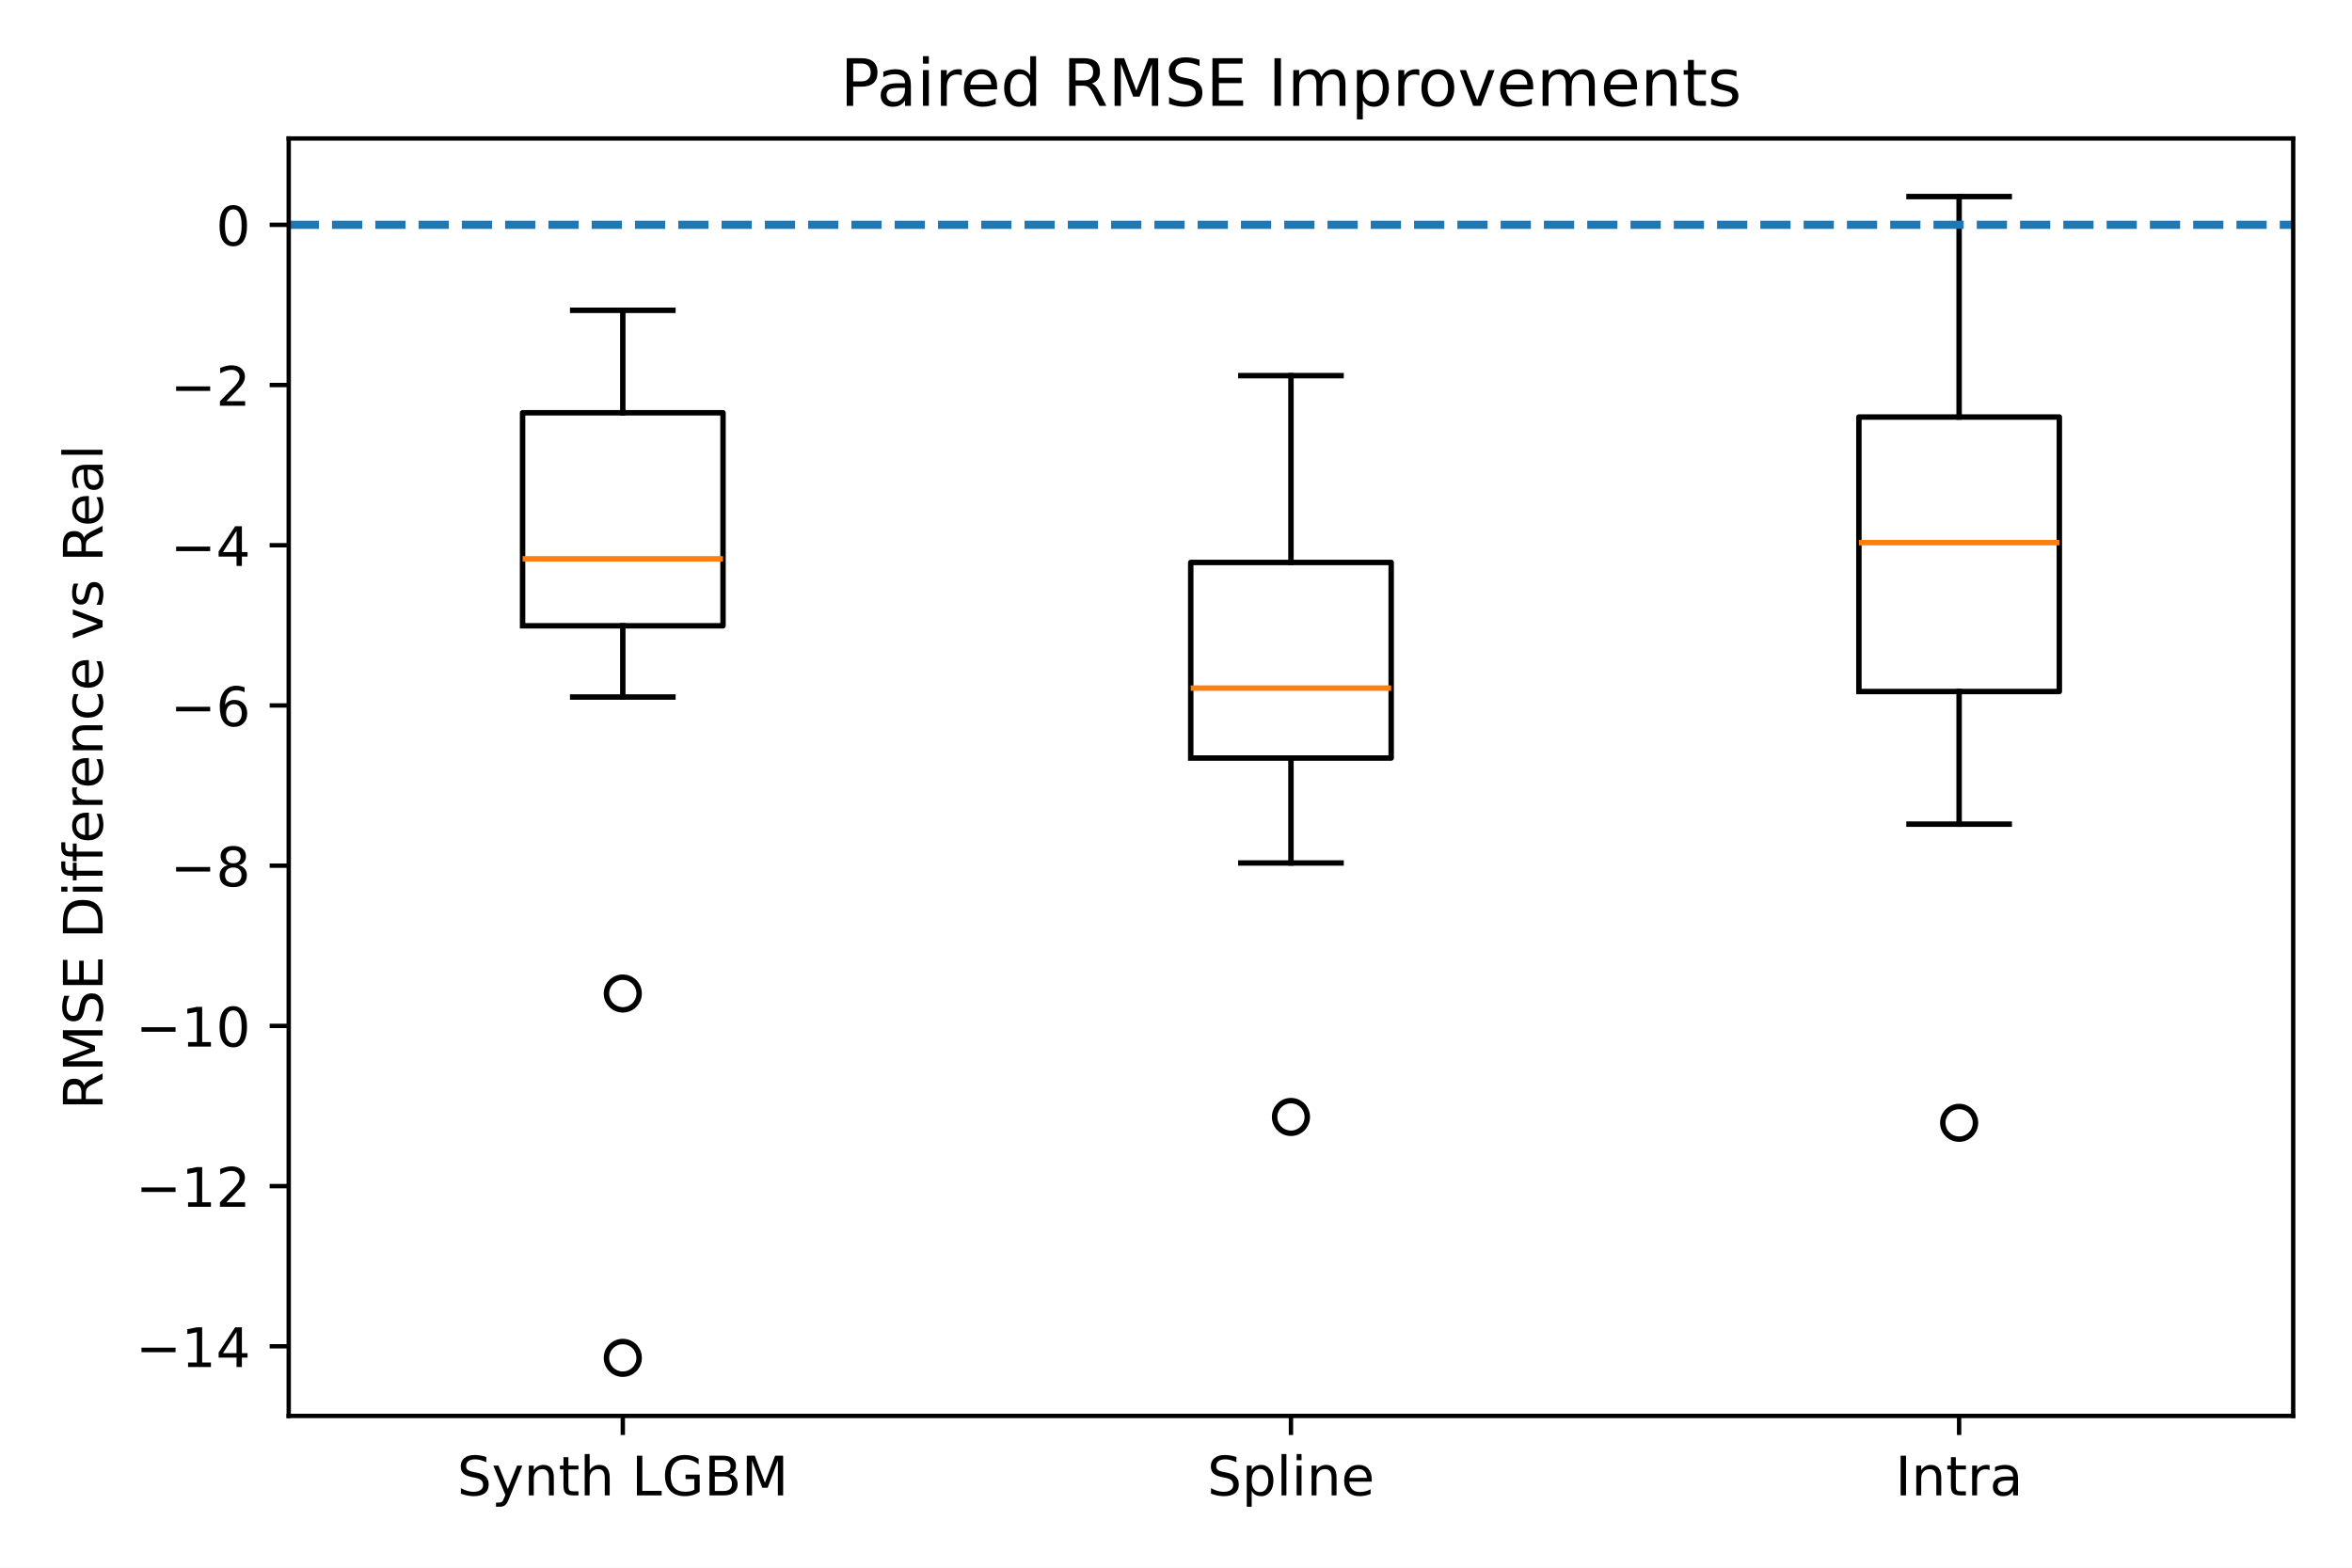
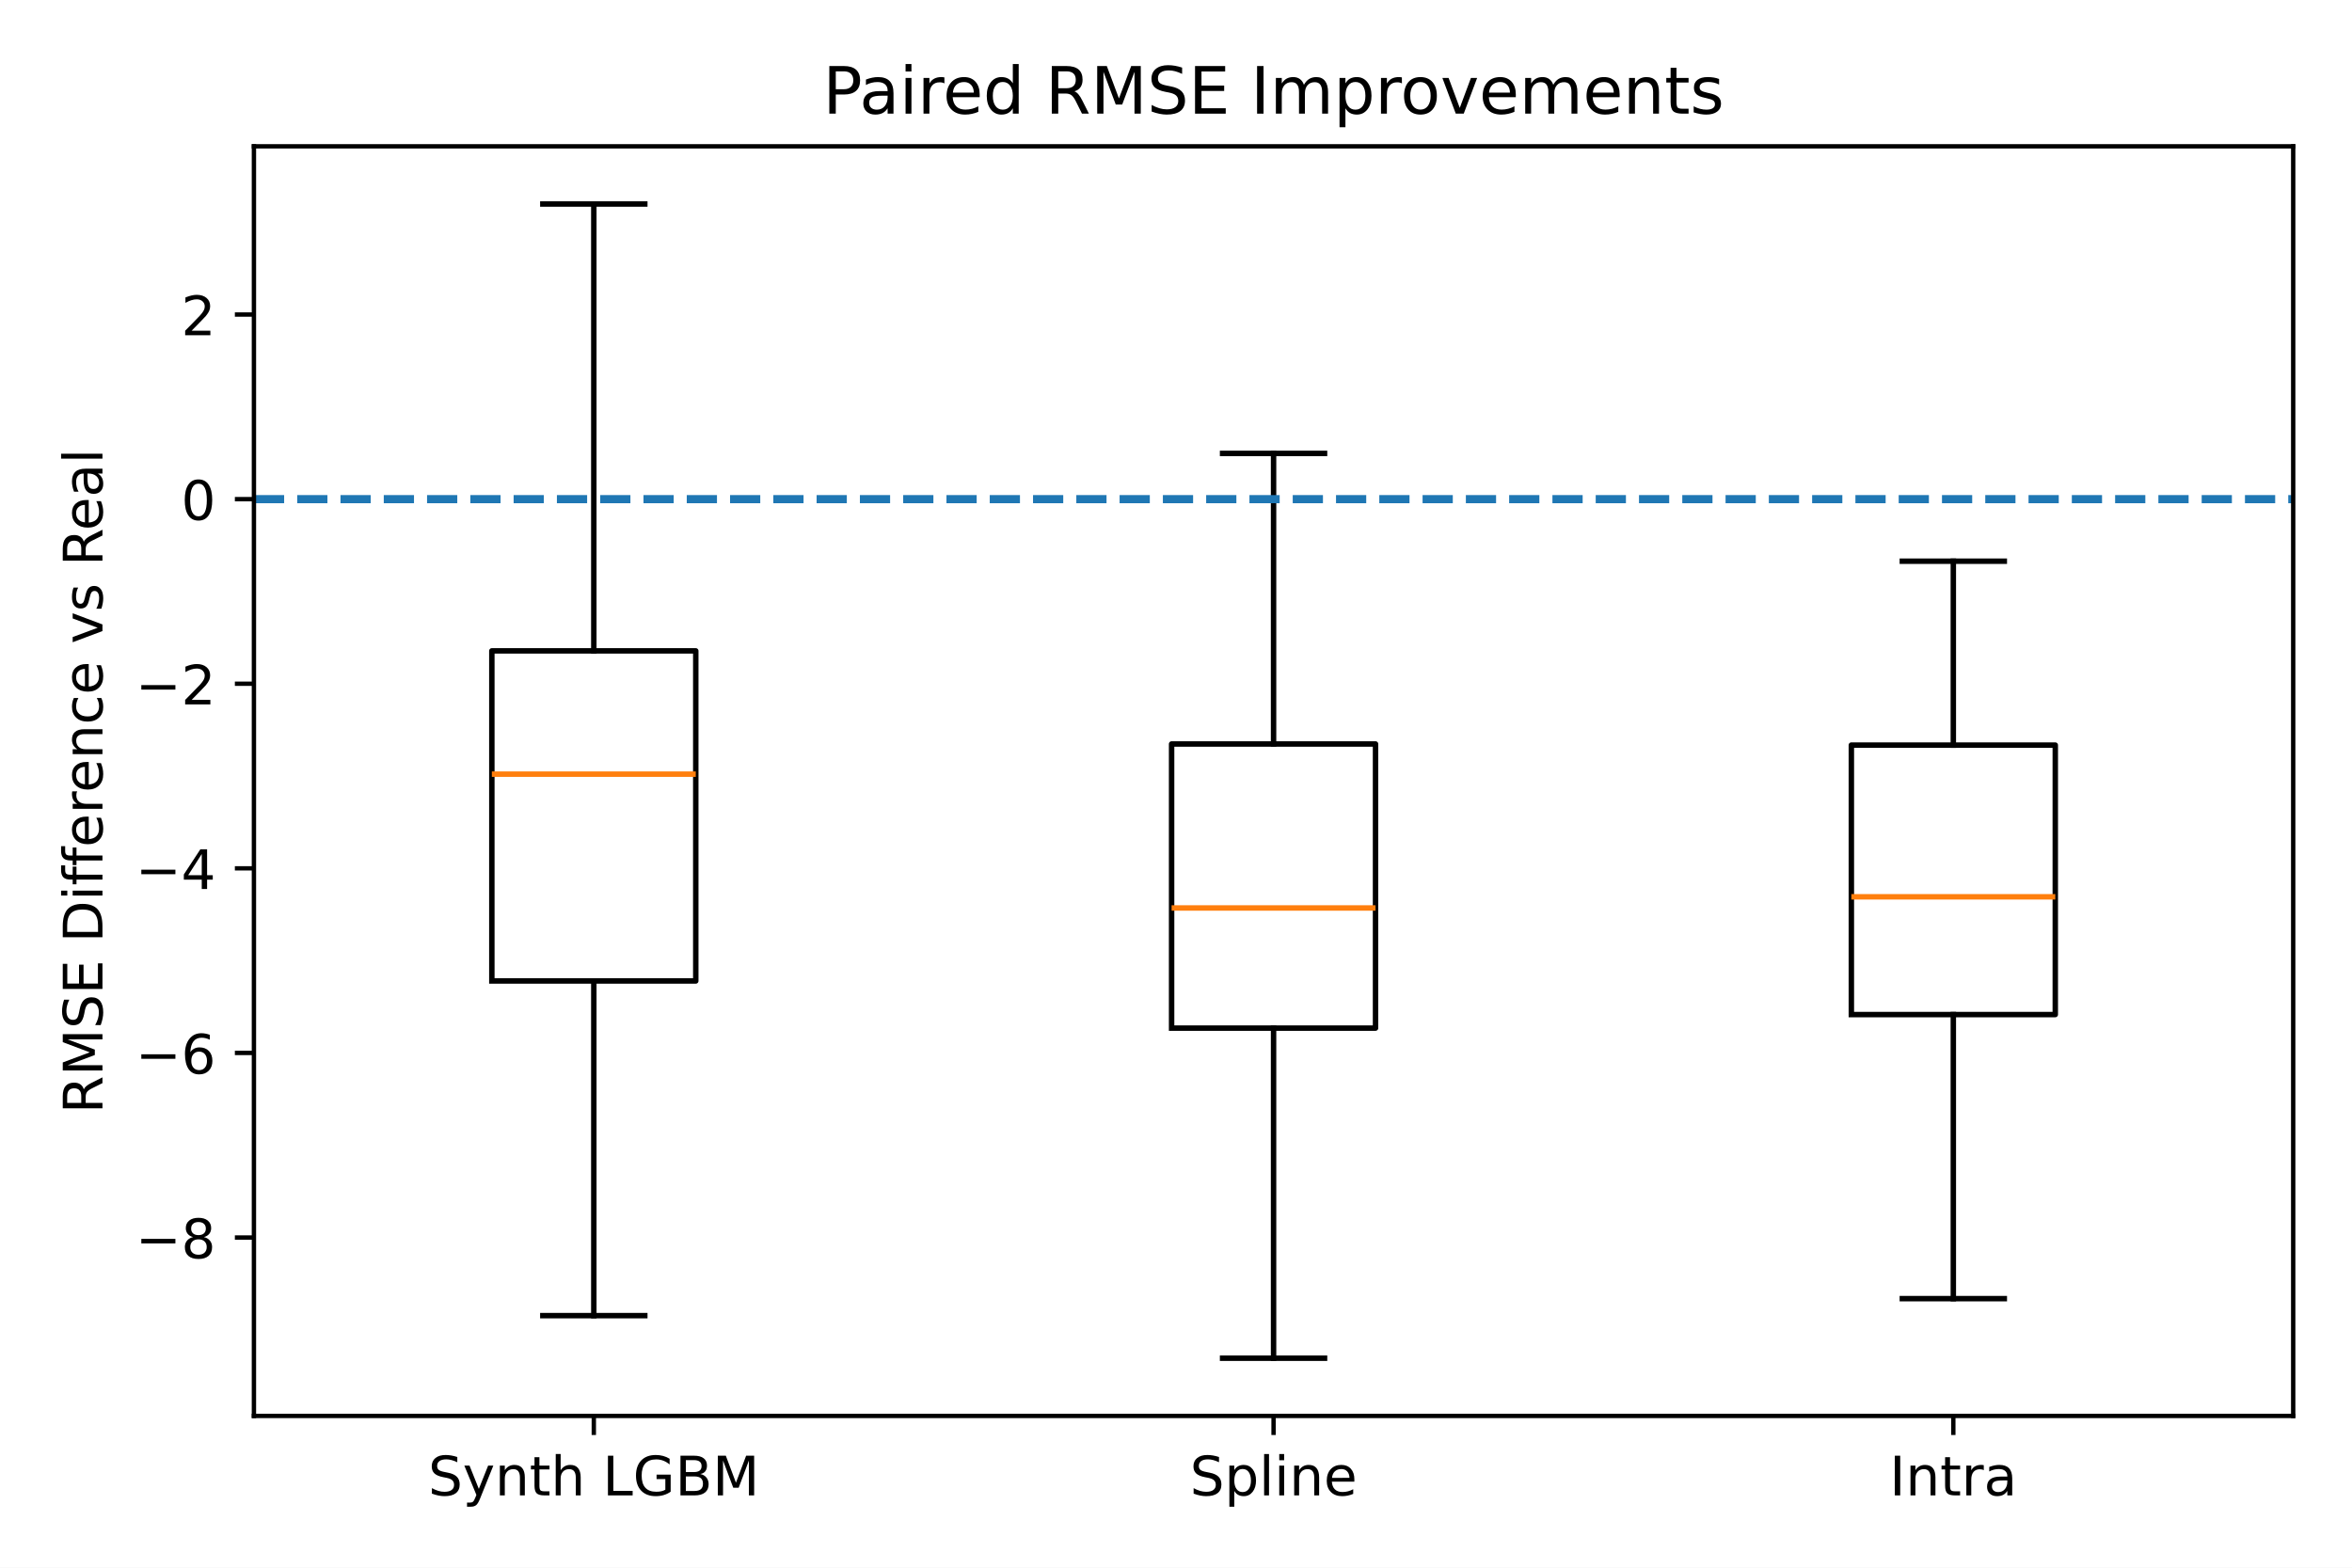
<svg xmlns="http://www.w3.org/2000/svg" xmlns:xlink="http://www.w3.org/1999/xlink" width="432pt" height="288pt" viewBox="0 0 432 288" version="1.1">
  <defs>
    <style type="text/css">*{stroke-linejoin: round; stroke-linecap: butt}</style>
  </defs>
  <g id="figure_1">
    <g id="patch_1">
      <path d="M 0 288  L 432 288  L 432 0  L 0 0  z " style="fill: #ffffff" />
    </g>
    <g id="axes_1">
      <g id="patch_2">
-         <path d="M 53.03 260.12  L 421.2 260.12  L 421.2 25.44  L 53.03 25.44  z " style="fill: #ffffff" />
+         <path d="M 46.64 260.12  L 421.2 260.12  L 421.2 26.88  L 46.64 26.88  z " style="fill: #ffffff" />
      </g>
      <g id="matplotlib.axis_1">
        <g id="xtick_1">
          <g id="line2d_1">
            <defs>
-               <path id="m95077d3c56" d="M 0 0  L 0 3.5  " style="stroke: #000000; stroke-width: 0.8" />
+               <path id="mad81e2778f" d="M 0 0  L 0 3.5  " style="stroke: #000000; stroke-width: 0.8" />
            </defs>
            <g>
-               <use xlink:href="#m95077d3c56" x="114.392" y="260.12" style="stroke: #000000; stroke-width: 0.8" />
+               <use xlink:href="#mad81e2778f" x="109.067" y="260.12" style="stroke: #000000; stroke-width: 0.8" />
            </g>
          </g>
          <g id="text_1">
-             <g transform="translate(83.96667 274.7184) scale(0.1 -0.1)">
+             <g transform="translate(78.64167 274.7184) scale(0.1 -0.1)">
              <defs>
                <path id="DejaVuSans-53" d="M 3425 4513  L 3425 3897  Q 3066 4069 2747 4153  Q 2428 4238 2131 4238  Q 1616 4238 1336 4038  Q 1056 3838 1056 3469  Q 1056 3159 1242 3001  Q 1428 2844 1947 2747  L 2328 2669  Q 3034 2534 3370 2195  Q 3706 1856 3706 1288  Q 3706 609 3251 259  Q 2797 -91 1919 -91  Q 1588 -91 1214 -16  Q 841 59 441 206  L 441 856  Q 825 641 1194 531  Q 1563 422 1919 422  Q 2459 422 2753 634  Q 3047 847 3047 1241  Q 3047 1584 2836 1778  Q 2625 1972 2144 2069  L 1759 2144  Q 1053 2284 737 2584  Q 422 2884 422 3419  Q 422 4038 858 4394  Q 1294 4750 2059 4750  Q 2388 4750 2728 4690  Q 3069 4631 3425 4513  z " transform="scale(0.015625)" />
                <path id="DejaVuSans-79" d="M 2059 -325  Q 1816 -950 1584 -1140  Q 1353 -1331 966 -1331  L 506 -1331  L 506 -850  L 844 -850  Q 1081 -850 1212 -737  Q 1344 -625 1503 -206  L 1606 56  L 191 3500  L 800 3500  L 1894 763  L 2988 3500  L 3597 3500  L 2059 -325  z " transform="scale(0.015625)" />
                <path id="DejaVuSans-6e" d="M 3513 2113  L 3513 0  L 2938 0  L 2938 2094  Q 2938 2591 2744 2837  Q 2550 3084 2163 3084  Q 1697 3084 1428 2787  Q 1159 2491 1159 1978  L 1159 0  L 581 0  L 581 3500  L 1159 3500  L 1159 2956  Q 1366 3272 1645 3428  Q 1925 3584 2291 3584  Q 2894 3584 3203 3211  Q 3513 2838 3513 2113  z " transform="scale(0.015625)" />
                <path id="DejaVuSans-74" d="M 1172 4494  L 1172 3500  L 2356 3500  L 2356 3053  L 1172 3053  L 1172 1153  Q 1172 725 1289 603  Q 1406 481 1766 481  L 2356 481  L 2356 0  L 1766 0  Q 1100 0 847 248  Q 594 497 594 1153  L 594 3053  L 172 3053  L 172 3500  L 594 3500  L 594 4494  L 1172 4494  z " transform="scale(0.015625)" />
                <path id="DejaVuSans-68" d="M 3513 2113  L 3513 0  L 2938 0  L 2938 2094  Q 2938 2591 2744 2837  Q 2550 3084 2163 3084  Q 1697 3084 1428 2787  Q 1159 2491 1159 1978  L 1159 0  L 581 0  L 581 4863  L 1159 4863  L 1159 2956  Q 1366 3272 1645 3428  Q 1925 3584 2291 3584  Q 2894 3584 3203 3211  Q 3513 2838 3513 2113  z " transform="scale(0.015625)" />
                <path id="DejaVuSans-20" transform="scale(0.015625)" />
                <path id="DejaVuSans-4c" d="M 628 4666  L 1259 4666  L 1259 531  L 3531 531  L 3531 0  L 628 0  L 628 4666  z " transform="scale(0.015625)" />
                <path id="DejaVuSans-47" d="M 3809 666  L 3809 1919  L 2778 1919  L 2778 2438  L 4434 2438  L 4434 434  Q 4069 175 3628 42  Q 3188 -91 2688 -91  Q 1594 -91 976 548  Q 359 1188 359 2328  Q 359 3472 976 4111  Q 1594 4750 2688 4750  Q 3144 4750 3555 4637  Q 3966 4525 4313 4306  L 4313 3634  Q 3963 3931 3569 4081  Q 3175 4231 2741 4231  Q 1884 4231 1454 3753  Q 1025 3275 1025 2328  Q 1025 1384 1454 906  Q 1884 428 2741 428  Q 3075 428 3337 486  Q 3600 544 3809 666  z " transform="scale(0.015625)" />
                <path id="DejaVuSans-42" d="M 1259 2228  L 1259 519  L 2272 519  Q 2781 519 3026 730  Q 3272 941 3272 1375  Q 3272 1813 3026 2020  Q 2781 2228 2272 2228  L 1259 2228  z M 1259 4147  L 1259 2741  L 2194 2741  Q 2656 2741 2882 2914  Q 3109 3088 3109 3444  Q 3109 3797 2882 3972  Q 2656 4147 2194 4147  L 1259 4147  z M 628 4666  L 2241 4666  Q 2963 4666 3353 4366  Q 3744 4066 3744 3513  Q 3744 3084 3544 2831  Q 3344 2578 2956 2516  Q 3422 2416 3680 2098  Q 3938 1781 3938 1306  Q 3938 681 3513 340  Q 3088 0 2303 0  L 628 0  L 628 4666  z " transform="scale(0.015625)" />
                <path id="DejaVuSans-4d" d="M 628 4666  L 1569 4666  L 2759 1491  L 3956 4666  L 4897 4666  L 4897 0  L 4281 0  L 4281 4097  L 3078 897  L 2444 897  L 1241 4097  L 1241 0  L 628 0  L 628 4666  z " transform="scale(0.015625)" />
              </defs>
              <use xlink:href="#DejaVuSans-53" />
              <use xlink:href="#DejaVuSans-79" transform="translate(63.47656 0)" />
              <use xlink:href="#DejaVuSans-6e" transform="translate(122.6562 0)" />
              <use xlink:href="#DejaVuSans-74" transform="translate(186.0352 0)" />
              <use xlink:href="#DejaVuSans-68" transform="translate(225.2441 0)" />
              <use xlink:href="#DejaVuSans-20" transform="translate(288.623 0)" />
              <use xlink:href="#DejaVuSans-4c" transform="translate(320.4102 0)" />
              <use xlink:href="#DejaVuSans-47" transform="translate(376.123 0)" />
              <use xlink:href="#DejaVuSans-42" transform="translate(453.6133 0)" />
              <use xlink:href="#DejaVuSans-4d" transform="translate(522.2168 0)" />
            </g>
          </g>
        </g>
        <g id="xtick_2">
          <g id="line2d_2">
            <g>
-               <use xlink:href="#m95077d3c56" x="237.115" y="260.12" style="stroke: #000000; stroke-width: 0.8" />
+               <use xlink:href="#mad81e2778f" x="233.92" y="260.12" style="stroke: #000000; stroke-width: 0.8" />
            </g>
          </g>
          <g id="text_2">
-             <g transform="translate(221.7431 274.7184) scale(0.1 -0.1)">
+             <g transform="translate(218.5481 274.7184) scale(0.1 -0.1)">
              <defs>
                <path id="DejaVuSans-70" d="M 1159 525  L 1159 -1331  L 581 -1331  L 581 3500  L 1159 3500  L 1159 2969  Q 1341 3281 1617 3432  Q 1894 3584 2278 3584  Q 2916 3584 3314 3078  Q 3713 2572 3713 1747  Q 3713 922 3314 415  Q 2916 -91 2278 -91  Q 1894 -91 1617 61  Q 1341 213 1159 525  z M 3116 1747  Q 3116 2381 2855 2742  Q 2594 3103 2138 3103  Q 1681 3103 1420 2742  Q 1159 2381 1159 1747  Q 1159 1113 1420 752  Q 1681 391 2138 391  Q 2594 391 2855 752  Q 3116 1113 3116 1747  z " transform="scale(0.015625)" />
                <path id="DejaVuSans-6c" d="M 603 4863  L 1178 4863  L 1178 0  L 603 0  L 603 4863  z " transform="scale(0.015625)" />
                <path id="DejaVuSans-69" d="M 603 3500  L 1178 3500  L 1178 0  L 603 0  L 603 3500  z M 603 4863  L 1178 4863  L 1178 4134  L 603 4134  L 603 4863  z " transform="scale(0.015625)" />
                <path id="DejaVuSans-65" d="M 3597 1894  L 3597 1613  L 953 1613  Q 991 1019 1311 708  Q 1631 397 2203 397  Q 2534 397 2845 478  Q 3156 559 3463 722  L 3463 178  Q 3153 47 2828 -22  Q 2503 -91 2169 -91  Q 1331 -91 842 396  Q 353 884 353 1716  Q 353 2575 817 3079  Q 1281 3584 2069 3584  Q 2775 3584 3186 3129  Q 3597 2675 3597 1894  z M 3022 2063  Q 3016 2534 2758 2815  Q 2500 3097 2075 3097  Q 1594 3097 1305 2825  Q 1016 2553 972 2059  L 3022 2063  z " transform="scale(0.015625)" />
              </defs>
              <use xlink:href="#DejaVuSans-53" />
              <use xlink:href="#DejaVuSans-70" transform="translate(63.47656 0)" />
              <use xlink:href="#DejaVuSans-6c" transform="translate(126.9531 0)" />
              <use xlink:href="#DejaVuSans-69" transform="translate(154.7363 0)" />
              <use xlink:href="#DejaVuSans-6e" transform="translate(182.5195 0)" />
              <use xlink:href="#DejaVuSans-65" transform="translate(245.8984 0)" />
            </g>
          </g>
        </g>
        <g id="xtick_3">
          <g id="line2d_3">
            <g>
-               <use xlink:href="#m95077d3c56" x="359.838" y="260.12" style="stroke: #000000; stroke-width: 0.8" />
+               <use xlink:href="#mad81e2778f" x="358.773" y="260.12" style="stroke: #000000; stroke-width: 0.8" />
            </g>
          </g>
          <g id="text_3">
-             <g transform="translate(348.1149 274.7184) scale(0.1 -0.1)">
+             <g transform="translate(347.0499 274.7184) scale(0.1 -0.1)">
              <defs>
                <path id="DejaVuSans-49" d="M 628 4666  L 1259 4666  L 1259 0  L 628 0  L 628 4666  z " transform="scale(0.015625)" />
                <path id="DejaVuSans-72" d="M 2631 2963  Q 2534 3019 2420 3045  Q 2306 3072 2169 3072  Q 1681 3072 1420 2755  Q 1159 2438 1159 1844  L 1159 0  L 581 0  L 581 3500  L 1159 3500  L 1159 2956  Q 1341 3275 1631 3429  Q 1922 3584 2338 3584  Q 2397 3584 2469 3576  Q 2541 3569 2628 3553  L 2631 2963  z " transform="scale(0.015625)" />
                <path id="DejaVuSans-61" d="M 2194 1759  Q 1497 1759 1228 1600  Q 959 1441 959 1056  Q 959 750 1161 570  Q 1363 391 1709 391  Q 2188 391 2477 730  Q 2766 1069 2766 1631  L 2766 1759  L 2194 1759  z M 3341 1997  L 3341 0  L 2766 0  L 2766 531  Q 2569 213 2275 61  Q 1981 -91 1556 -91  Q 1019 -91 701 211  Q 384 513 384 1019  Q 384 1609 779 1909  Q 1175 2209 1959 2209  L 2766 2209  L 2766 2266  Q 2766 2663 2505 2880  Q 2244 3097 1772 3097  Q 1472 3097 1187 3025  Q 903 2953 641 2809  L 641 3341  Q 956 3463 1253 3523  Q 1550 3584 1831 3584  Q 2591 3584 2966 3190  Q 3341 2797 3341 1997  z " transform="scale(0.015625)" />
              </defs>
              <use xlink:href="#DejaVuSans-49" />
              <use xlink:href="#DejaVuSans-6e" transform="translate(29.49219 0)" />
              <use xlink:href="#DejaVuSans-74" transform="translate(92.87109 0)" />
              <use xlink:href="#DejaVuSans-72" transform="translate(132.0801 0)" />
              <use xlink:href="#DejaVuSans-61" transform="translate(173.1934 0)" />
            </g>
          </g>
        </g>
      </g>
      <g id="matplotlib.axis_2">
        <g id="ytick_1">
          <g id="line2d_4">
            <defs>
-               <path id="m90efc795f4" d="M 0 0  L -3.5 0  " style="stroke: #000000; stroke-width: 0.8" />
+               <path id="mfceab30223" d="M 0 0  L -3.5 0  " style="stroke: #000000; stroke-width: 0.8" />
            </defs>
            <g>
-               <use xlink:href="#m90efc795f4" x="53.03" y="247.331" style="stroke: #000000; stroke-width: 0.8" />
+               <use xlink:href="#mfceab30223" x="46.64" y="227.346" style="stroke: #000000; stroke-width: 0.8" />
            </g>
          </g>
          <g id="text_4">
-             <g transform="translate(24.92531 251.1303) scale(0.1 -0.1)">
+             <g transform="translate(24.89781 231.1452) scale(0.1 -0.1)">
              <defs>
                <path id="DejaVuSans-2212" d="M 678 2272  L 4684 2272  L 4684 1741  L 678 1741  L 678 2272  z " transform="scale(0.015625)" />
-                 <path id="DejaVuSans-31" d="M 794 531  L 1825 531  L 1825 4091  L 703 3866  L 703 4441  L 1819 4666  L 2450 4666  L 2450 531  L 3481 531  L 3481 0  L 794 0  L 794 531  z " transform="scale(0.015625)" />
-                 <path id="DejaVuSans-34" d="M 2419 4116  L 825 1625  L 2419 1625  L 2419 4116  z M 2253 4666  L 3047 4666  L 3047 1625  L 3713 1625  L 3713 1100  L 3047 1100  L 3047 0  L 2419 0  L 2419 1100  L 313 1100  L 313 1709  L 2253 4666  z " transform="scale(0.015625)" />
+                 <path id="DejaVuSans-38" d="M 2034 2216  Q 1584 2216 1326 1975  Q 1069 1734 1069 1313  Q 1069 891 1326 650  Q 1584 409 2034 409  Q 2484 409 2743 651  Q 3003 894 3003 1313  Q 3003 1734 2745 1975  Q 2488 2216 2034 2216  z M 1403 2484  Q 997 2584 770 2862  Q 544 3141 544 3541  Q 544 4100 942 4425  Q 1341 4750 2034 4750  Q 2731 4750 3128 4425  Q 3525 4100 3525 3541  Q 3525 3141 3298 2862  Q 3072 2584 2669 2484  Q 3125 2378 3379 2068  Q 3634 1759 3634 1313  Q 3634 634 3220 271  Q 2806 -91 2034 -91  Q 1263 -91 848 271  Q 434 634 434 1313  Q 434 1759 690 2068  Q 947 2378 1403 2484  z M 1172 3481  Q 1172 3119 1398 2916  Q 1625 2713 2034 2713  Q 2441 2713 2670 2916  Q 2900 3119 2900 3481  Q 2900 3844 2670 4047  Q 2441 4250 2034 4250  Q 1625 4250 1398 4047  Q 1172 3844 1172 3481  z " transform="scale(0.015625)" />
              </defs>
              <use xlink:href="#DejaVuSans-2212" />
-               <use xlink:href="#DejaVuSans-31" transform="translate(83.78906 0)" />
-               <use xlink:href="#DejaVuSans-34" transform="translate(147.4121 0)" />
+               <use xlink:href="#DejaVuSans-38" transform="translate(83.78906 0)" />
            </g>
          </g>
        </g>
        <g id="ytick_2">
          <g id="line2d_5">
            <g>
-               <use xlink:href="#m90efc795f4" x="53.03" y="217.898" style="stroke: #000000; stroke-width: 0.8" />
+               <use xlink:href="#mfceab30223" x="46.64" y="193.434" style="stroke: #000000; stroke-width: 0.8" />
            </g>
          </g>
          <g id="text_5">
-             <g transform="translate(24.92531 221.6975) scale(0.1 -0.1)">
-               <defs>
-                 <path id="DejaVuSans-32" d="M 1228 531  L 3431 531  L 3431 0  L 469 0  L 469 531  Q 828 903 1448 1529  Q 2069 2156 2228 2338  Q 2531 2678 2651 2914  Q 2772 3150 2772 3378  Q 2772 3750 2511 3984  Q 2250 4219 1831 4219  Q 1534 4219 1204 4116  Q 875 4013 500 3803  L 500 4441  Q 881 4594 1212 4672  Q 1544 4750 1819 4750  Q 2544 4750 2975 4387  Q 3406 4025 3406 3419  Q 3406 3131 3298 2873  Q 3191 2616 2906 2266  Q 2828 2175 2409 1742  Q 1991 1309 1228 531  z " transform="scale(0.015625)" />
+             <g transform="translate(24.89781 197.2331) scale(0.1 -0.1)">
+               <defs>
+                 <path id="DejaVuSans-36" d="M 2113 2584  Q 1688 2584 1439 2293  Q 1191 2003 1191 1497  Q 1191 994 1439 701  Q 1688 409 2113 409  Q 2538 409 2786 701  Q 3034 994 3034 1497  Q 3034 2003 2786 2293  Q 2538 2584 2113 2584  z M 3366 4563  L 3366 3988  Q 3128 4100 2886 4159  Q 2644 4219 2406 4219  Q 1781 4219 1451 3797  Q 1122 3375 1075 2522  Q 1259 2794 1537 2939  Q 1816 3084 2150 3084  Q 2853 3084 3261 2657  Q 3669 2231 3669 1497  Q 3669 778 3244 343  Q 2819 -91 2113 -91  Q 1303 -91 875 529  Q 447 1150 447 2328  Q 447 3434 972 4092  Q 1497 4750 2381 4750  Q 2619 4750 2861 4703  Q 3103 4656 3366 4563  z " transform="scale(0.015625)" />
              </defs>
              <use xlink:href="#DejaVuSans-2212" />
-               <use xlink:href="#DejaVuSans-31" transform="translate(83.78906 0)" />
-               <use xlink:href="#DejaVuSans-32" transform="translate(147.4121 0)" />
+               <use xlink:href="#DejaVuSans-36" transform="translate(83.78906 0)" />
            </g>
          </g>
        </g>
        <g id="ytick_3">
          <g id="line2d_6">
            <g>
-               <use xlink:href="#m90efc795f4" x="53.03" y="188.465" style="stroke: #000000; stroke-width: 0.8" />
+               <use xlink:href="#mfceab30223" x="46.64" y="159.522" style="stroke: #000000; stroke-width: 0.8" />
            </g>
          </g>
          <g id="text_6">
-             <g transform="translate(24.92531 192.2647) scale(0.1 -0.1)">
-               <defs>
-                 <path id="DejaVuSans-30" d="M 2034 4250  Q 1547 4250 1301 3770  Q 1056 3291 1056 2328  Q 1056 1369 1301 889  Q 1547 409 2034 409  Q 2525 409 2770 889  Q 3016 1369 3016 2328  Q 3016 3291 2770 3770  Q 2525 4250 2034 4250  z M 2034 4750  Q 2819 4750 3233 4129  Q 3647 3509 3647 2328  Q 3647 1150 3233 529  Q 2819 -91 2034 -91  Q 1250 -91 836 529  Q 422 1150 422 2328  Q 422 3509 836 4129  Q 1250 4750 2034 4750  z " transform="scale(0.015625)" />
+             <g transform="translate(24.89781 163.3211) scale(0.1 -0.1)">
+               <defs>
+                 <path id="DejaVuSans-34" d="M 2419 4116  L 825 1625  L 2419 1625  L 2419 4116  z M 2253 4666  L 3047 4666  L 3047 1625  L 3713 1625  L 3713 1100  L 3047 1100  L 3047 0  L 2419 0  L 2419 1100  L 313 1100  L 313 1709  L 2253 4666  z " transform="scale(0.015625)" />
              </defs>
              <use xlink:href="#DejaVuSans-2212" />
-               <use xlink:href="#DejaVuSans-31" transform="translate(83.78906 0)" />
-               <use xlink:href="#DejaVuSans-30" transform="translate(147.4121 0)" />
+               <use xlink:href="#DejaVuSans-34" transform="translate(83.78906 0)" />
            </g>
          </g>
        </g>
        <g id="ytick_4">
          <g id="line2d_7">
            <g>
-               <use xlink:href="#m90efc795f4" x="53.03" y="159.033" style="stroke: #000000; stroke-width: 0.8" />
+               <use xlink:href="#mfceab30223" x="46.64" y="125.61" style="stroke: #000000; stroke-width: 0.8" />
            </g>
          </g>
          <g id="text_7">
-             <g transform="translate(31.28781 162.8319) scale(0.1 -0.1)">
-               <defs>
-                 <path id="DejaVuSans-38" d="M 2034 2216  Q 1584 2216 1326 1975  Q 1069 1734 1069 1313  Q 1069 891 1326 650  Q 1584 409 2034 409  Q 2484 409 2743 651  Q 3003 894 3003 1313  Q 3003 1734 2745 1975  Q 2488 2216 2034 2216  z M 1403 2484  Q 997 2584 770 2862  Q 544 3141 544 3541  Q 544 4100 942 4425  Q 1341 4750 2034 4750  Q 2731 4750 3128 4425  Q 3525 4100 3525 3541  Q 3525 3141 3298 2862  Q 3072 2584 2669 2484  Q 3125 2378 3379 2068  Q 3634 1759 3634 1313  Q 3634 634 3220 271  Q 2806 -91 2034 -91  Q 1263 -91 848 271  Q 434 634 434 1313  Q 434 1759 690 2068  Q 947 2378 1403 2484  z M 1172 3481  Q 1172 3119 1398 2916  Q 1625 2713 2034 2713  Q 2441 2713 2670 2916  Q 2900 3119 2900 3481  Q 2900 3844 2670 4047  Q 2441 4250 2034 4250  Q 1625 4250 1398 4047  Q 1172 3844 1172 3481  z " transform="scale(0.015625)" />
+             <g transform="translate(24.89781 129.409) scale(0.1 -0.1)">
+               <defs>
+                 <path id="DejaVuSans-32" d="M 1228 531  L 3431 531  L 3431 0  L 469 0  L 469 531  Q 828 903 1448 1529  Q 2069 2156 2228 2338  Q 2531 2678 2651 2914  Q 2772 3150 2772 3378  Q 2772 3750 2511 3984  Q 2250 4219 1831 4219  Q 1534 4219 1204 4116  Q 875 4013 500 3803  L 500 4441  Q 881 4594 1212 4672  Q 1544 4750 1819 4750  Q 2544 4750 2975 4387  Q 3406 4025 3406 3419  Q 3406 3131 3298 2873  Q 3191 2616 2906 2266  Q 2828 2175 2409 1742  Q 1991 1309 1228 531  z " transform="scale(0.015625)" />
              </defs>
              <use xlink:href="#DejaVuSans-2212" />
-               <use xlink:href="#DejaVuSans-38" transform="translate(83.78906 0)" />
+               <use xlink:href="#DejaVuSans-32" transform="translate(83.78906 0)" />
            </g>
          </g>
        </g>
        <g id="ytick_5">
          <g id="line2d_8">
            <g>
-               <use xlink:href="#m90efc795f4" x="53.03" y="129.6" style="stroke: #000000; stroke-width: 0.8" />
+               <use xlink:href="#mfceab30223" x="46.64" y="91.698" style="stroke: #000000; stroke-width: 0.8" />
            </g>
          </g>
          <g id="text_8">
-             <g transform="translate(31.28781 133.3991) scale(0.1 -0.1)">
-               <defs>
-                 <path id="DejaVuSans-36" d="M 2113 2584  Q 1688 2584 1439 2293  Q 1191 2003 1191 1497  Q 1191 994 1439 701  Q 1688 409 2113 409  Q 2538 409 2786 701  Q 3034 994 3034 1497  Q 3034 2003 2786 2293  Q 2538 2584 2113 2584  z M 3366 4563  L 3366 3988  Q 3128 4100 2886 4159  Q 2644 4219 2406 4219  Q 1781 4219 1451 3797  Q 1122 3375 1075 2522  Q 1259 2794 1537 2939  Q 1816 3084 2150 3084  Q 2853 3084 3261 2657  Q 3669 2231 3669 1497  Q 3669 778 3244 343  Q 2819 -91 2113 -91  Q 1303 -91 875 529  Q 447 1150 447 2328  Q 447 3434 972 4092  Q 1497 4750 2381 4750  Q 2619 4750 2861 4703  Q 3103 4656 3366 4563  z " transform="scale(0.015625)" />
-               </defs>
-               <use xlink:href="#DejaVuSans-2212" />
-               <use xlink:href="#DejaVuSans-36" transform="translate(83.78906 0)" />
+             <g transform="translate(33.2775 95.49694) scale(0.1 -0.1)">
+               <defs>
+                 <path id="DejaVuSans-30" d="M 2034 4250  Q 1547 4250 1301 3770  Q 1056 3291 1056 2328  Q 1056 1369 1301 889  Q 1547 409 2034 409  Q 2525 409 2770 889  Q 3016 1369 3016 2328  Q 3016 3291 2770 3770  Q 2525 4250 2034 4250  z M 2034 4750  Q 2819 4750 3233 4129  Q 3647 3509 3647 2328  Q 3647 1150 3233 529  Q 2819 -91 2034 -91  Q 1250 -91 836 529  Q 422 1150 422 2328  Q 422 3509 836 4129  Q 1250 4750 2034 4750  z " transform="scale(0.015625)" />
+               </defs>
+               <use xlink:href="#DejaVuSans-30" />
            </g>
          </g>
        </g>
        <g id="ytick_6">
          <g id="line2d_9">
            <g>
-               <use xlink:href="#m90efc795f4" x="53.03" y="100.167" style="stroke: #000000; stroke-width: 0.8" />
+               <use xlink:href="#mfceab30223" x="46.64" y="57.786" style="stroke: #000000; stroke-width: 0.8" />
            </g>
          </g>
          <g id="text_9">
-             <g transform="translate(31.28781 103.9663) scale(0.1 -0.1)">
-               <use xlink:href="#DejaVuSans-2212" />
-               <use xlink:href="#DejaVuSans-34" transform="translate(83.78906 0)" />
-             </g>
-           </g>
-         </g>
-         <g id="ytick_7">
-           <g id="line2d_10">
-             <g>
-               <use xlink:href="#m90efc795f4" x="53.03" y="70.734" style="stroke: #000000; stroke-width: 0.8" />
-             </g>
-           </g>
-           <g id="text_10">
-             <g transform="translate(31.28781 74.53351) scale(0.1 -0.1)">
-               <use xlink:href="#DejaVuSans-2212" />
-               <use xlink:href="#DejaVuSans-32" transform="translate(83.78906 0)" />
-             </g>
-           </g>
-         </g>
-         <g id="ytick_8">
-           <g id="line2d_11">
-             <g>
-               <use xlink:href="#m90efc795f4" x="53.03" y="41.302" style="stroke: #000000; stroke-width: 0.8" />
-             </g>
-           </g>
-           <g id="text_11">
-             <g transform="translate(39.6675 45.10072) scale(0.1 -0.1)">
-               <use xlink:href="#DejaVuSans-30" />
-             </g>
-           </g>
-         </g>
-         <g id="text_12">
-           <g transform="translate(18.84562 203.862) rotate(-90) scale(0.1 -0.1)">
+             <g transform="translate(33.2775 61.58488) scale(0.1 -0.1)">
+               <use xlink:href="#DejaVuSans-32" />
+             </g>
+           </g>
+         </g>
+         <g id="text_10">
+           <g transform="translate(18.81812 204.582) rotate(-90) scale(0.1 -0.1)">
            <defs>
              <path id="DejaVuSans-52" d="M 2841 2188  Q 3044 2119 3236 1894  Q 3428 1669 3622 1275  L 4263 0  L 3584 0  L 2988 1197  Q 2756 1666 2539 1819  Q 2322 1972 1947 1972  L 1259 1972  L 1259 0  L 628 0  L 628 4666  L 2053 4666  Q 2853 4666 3247 4331  Q 3641 3997 3641 3322  Q 3641 2881 3436 2590  Q 3231 2300 2841 2188  z M 1259 4147  L 1259 2491  L 2053 2491  Q 2509 2491 2742 2702  Q 2975 2913 2975 3322  Q 2975 3731 2742 3939  Q 2509 4147 2053 4147  L 1259 4147  z " transform="scale(0.015625)" />
              <path id="DejaVuSans-45" d="M 628 4666  L 3578 4666  L 3578 4134  L 1259 4134  L 1259 2753  L 3481 2753  L 3481 2222  L 1259 2222  L 1259 531  L 3634 531  L 3634 0  L 628 0  L 628 4666  z " transform="scale(0.015625)" />
              <path id="DejaVuSans-44" d="M 1259 4147  L 1259 519  L 2022 519  Q 2988 519 3436 956  Q 3884 1394 3884 2338  Q 3884 3275 3436 3711  Q 2988 4147 2022 4147  L 1259 4147  z M 628 4666  L 1925 4666  Q 3281 4666 3915 4102  Q 4550 3538 4550 2338  Q 4550 1131 3912 565  Q 3275 0 1925 0  L 628 0  L 628 4666  z " transform="scale(0.015625)" />
              <path id="DejaVuSans-66" d="M 2375 4863  L 2375 4384  L 1825 4384  Q 1516 4384 1395 4259  Q 1275 4134 1275 3809  L 1275 3500  L 2222 3500  L 2222 3053  L 1275 3053  L 1275 0  L 697 0  L 697 3053  L 147 3053  L 147 3500  L 697 3500  L 697 3744  Q 697 4328 969 4595  Q 1241 4863 1831 4863  L 2375 4863  z " transform="scale(0.015625)" />
              <path id="DejaVuSans-63" d="M 3122 3366  L 3122 2828  Q 2878 2963 2633 3030  Q 2388 3097 2138 3097  Q 1578 3097 1268 2742  Q 959 2388 959 1747  Q 959 1106 1268 751  Q 1578 397 2138 397  Q 2388 397 2633 464  Q 2878 531 3122 666  L 3122 134  Q 2881 22 2623 -34  Q 2366 -91 2075 -91  Q 1284 -91 818 406  Q 353 903 353 1747  Q 353 2603 823 3093  Q 1294 3584 2113 3584  Q 2378 3584 2631 3529  Q 2884 3475 3122 3366  z " transform="scale(0.015625)" />
              <path id="DejaVuSans-76" d="M 191 3500  L 800 3500  L 1894 563  L 2988 3500  L 3597 3500  L 2284 0  L 1503 0  L 191 3500  z " transform="scale(0.015625)" />
              <path id="DejaVuSans-73" d="M 2834 3397  L 2834 2853  Q 2591 2978 2328 3040  Q 2066 3103 1784 3103  Q 1356 3103 1142 2972  Q 928 2841 928 2578  Q 928 2378 1081 2264  Q 1234 2150 1697 2047  L 1894 2003  Q 2506 1872 2764 1633  Q 3022 1394 3022 966  Q 3022 478 2636 193  Q 2250 -91 1575 -91  Q 1294 -91 989 -36  Q 684 19 347 128  L 347 722  Q 666 556 975 473  Q 1284 391 1588 391  Q 1994 391 2212 530  Q 2431 669 2431 922  Q 2431 1156 2273 1281  Q 2116 1406 1581 1522  L 1381 1569  Q 847 1681 609 1914  Q 372 2147 372 2553  Q 372 3047 722 3315  Q 1072 3584 1716 3584  Q 2034 3584 2315 3537  Q 2597 3491 2834 3397  z " transform="scale(0.015625)" />
            </defs>
            <use xlink:href="#DejaVuSans-52" />
            <use xlink:href="#DejaVuSans-4d" transform="translate(69.48242 0)" />
            <use xlink:href="#DejaVuSans-53" transform="translate(155.7617 0)" />
            <use xlink:href="#DejaVuSans-45" transform="translate(219.2383 0)" />
            <use xlink:href="#DejaVuSans-20" transform="translate(282.4219 0)" />
            <use xlink:href="#DejaVuSans-44" transform="translate(314.209 0)" />
            <use xlink:href="#DejaVuSans-69" transform="translate(391.2109 0)" />
            <use xlink:href="#DejaVuSans-66" transform="translate(418.9941 0)" />
            <use xlink:href="#DejaVuSans-66" transform="translate(454.1992 0)" />
            <use xlink:href="#DejaVuSans-65" transform="translate(489.4043 0)" />
            <use xlink:href="#DejaVuSans-72" transform="translate(550.9277 0)" />
            <use xlink:href="#DejaVuSans-65" transform="translate(589.791 0)" />
            <use xlink:href="#DejaVuSans-6e" transform="translate(651.3145 0)" />
            <use xlink:href="#DejaVuSans-63" transform="translate(714.6934 0)" />
            <use xlink:href="#DejaVuSans-65" transform="translate(769.6738 0)" />
            <use xlink:href="#DejaVuSans-20" transform="translate(831.1973 0)" />
            <use xlink:href="#DejaVuSans-76" transform="translate(862.9844 0)" />
            <use xlink:href="#DejaVuSans-73" transform="translate(922.1641 0)" />
            <use xlink:href="#DejaVuSans-20" transform="translate(974.2637 0)" />
            <use xlink:href="#DejaVuSans-52" transform="translate(1006.051 0)" />
            <use xlink:href="#DejaVuSans-65" transform="translate(1071.033 0)" />
            <use xlink:href="#DejaVuSans-61" transform="translate(1132.557 0)" />
            <use xlink:href="#DejaVuSans-6c" transform="translate(1193.836 0)" />
          </g>
        </g>
      </g>
+       <g id="line2d_10">
+         <path d="M 90.339 180.214  L 127.795 180.214  L 127.795 119.573  L 90.339 119.573  L 90.339 180.214  " clip-path="url(#pfec917f3a4)" style="fill: none; stroke: #000000; stroke-linecap: square" />
+       </g>
+       <g id="line2d_11">
+         <path d="M 109.067 180.214  L 109.067 241.692  " clip-path="url(#pfec917f3a4)" style="fill: none; stroke: #000000; stroke-linecap: square" />
+       </g>
      <g id="line2d_12">
-         <path d="M 95.983 114.968  L 132.8 114.968  L 132.8 75.832  L 95.983 75.832  L 95.983 114.968  " clip-path="url(#p7233c1cb4a)" style="fill: none; stroke: #000000; stroke-linecap: square" />
+         <path d="M 109.067 119.573  L 109.067 37.482  " clip-path="url(#pfec917f3a4)" style="fill: none; stroke: #000000; stroke-linecap: square" />
      </g>
      <g id="line2d_13">
-         <path d="M 114.392 114.968  L 114.392 128.052  " clip-path="url(#p7233c1cb4a)" style="fill: none; stroke: #000000; stroke-linecap: square" />
+         <path d="M 99.703 241.692  L 118.431 241.692  " clip-path="url(#pfec917f3a4)" style="fill: none; stroke: #000000; stroke-linecap: square" />
      </g>
      <g id="line2d_14">
-         <path d="M 114.392 75.832  L 114.392 57.01  " clip-path="url(#p7233c1cb4a)" style="fill: none; stroke: #000000; stroke-linecap: square" />
-       </g>
-       <g id="line2d_15">
-         <path d="M 105.187 128.052  L 123.596 128.052  " clip-path="url(#p7233c1cb4a)" style="fill: none; stroke: #000000; stroke-linecap: square" />
-       </g>
+         <path d="M 99.703 37.482  L 118.431 37.482  " clip-path="url(#pfec917f3a4)" style="fill: none; stroke: #000000; stroke-linecap: square" />
+       </g>
+       <g id="line2d_15" />
      <g id="line2d_16">
-         <path d="M 105.187 57.01  L 123.596 57.01  " clip-path="url(#p7233c1cb4a)" style="fill: none; stroke: #000000; stroke-linecap: square" />
+         <path d="M 215.192 188.872  L 252.648 188.872  L 252.648 136.676  L 215.192 136.676  L 215.192 188.872  " clip-path="url(#pfec917f3a4)" style="fill: none; stroke: #000000; stroke-linecap: square" />
      </g>
      <g id="line2d_17">
-         <defs>
-           <path id="mda4f20b67b" d="M 0 3  C 0.796 3 1.559 2.684 2.121 2.121  C 2.684 1.559 3 0.796 3 0  C 3 -0.796 2.684 -1.559 2.121 -2.121  C 1.559 -2.684 0.796 -3 0 -3  C -0.796 -3 -1.559 -2.684 -2.121 -2.121  C -2.684 -1.559 -3 -0.796 -3 0  C -3 0.796 -2.684 1.559 -2.121 2.121  C -1.559 2.684 -0.796 3 0 3  z " style="stroke: #000000" />
-         </defs>
-         <g clip-path="url(#p7233c1cb4a)">
-           <use xlink:href="#mda4f20b67b" x="114.392" y="182.518" style="fill-opacity: 0; stroke: #000000" />
-           <use xlink:href="#mda4f20b67b" x="114.392" y="249.453" style="fill-opacity: 0; stroke: #000000" />
-         </g>
+         <path d="M 233.92 188.872  L 233.92 249.518  " clip-path="url(#pfec917f3a4)" style="fill: none; stroke: #000000; stroke-linecap: square" />
      </g>
      <g id="line2d_18">
-         <path d="M 218.707 139.258  L 255.524 139.258  L 255.524 103.33  L 218.707 103.33  L 218.707 139.258  " clip-path="url(#p7233c1cb4a)" style="fill: none; stroke: #000000; stroke-linecap: square" />
+         <path d="M 233.92 136.676  L 233.92 83.293  " clip-path="url(#pfec917f3a4)" style="fill: none; stroke: #000000; stroke-linecap: square" />
      </g>
      <g id="line2d_19">
-         <path d="M 237.115 139.258  L 237.115 158.538  " clip-path="url(#p7233c1cb4a)" style="fill: none; stroke: #000000; stroke-linecap: square" />
+         <path d="M 224.556 249.518  L 243.284 249.518  " clip-path="url(#pfec917f3a4)" style="fill: none; stroke: #000000; stroke-linecap: square" />
      </g>
      <g id="line2d_20">
-         <path d="M 237.115 103.33  L 237.115 69.015  " clip-path="url(#p7233c1cb4a)" style="fill: none; stroke: #000000; stroke-linecap: square" />
-       </g>
-       <g id="line2d_21">
-         <path d="M 227.911 158.538  L 246.319 158.538  " clip-path="url(#p7233c1cb4a)" style="fill: none; stroke: #000000; stroke-linecap: square" />
-       </g>
+         <path d="M 224.556 83.293  L 243.284 83.293  " clip-path="url(#pfec917f3a4)" style="fill: none; stroke: #000000; stroke-linecap: square" />
+       </g>
+       <g id="line2d_21" />
      <g id="line2d_22">
-         <path d="M 227.911 69.015  L 246.319 69.015  " clip-path="url(#p7233c1cb4a)" style="fill: none; stroke: #000000; stroke-linecap: square" />
+         <path d="M 340.045 186.383  L 377.501 186.383  L 377.501 136.882  L 340.045 136.882  L 340.045 186.383  " clip-path="url(#pfec917f3a4)" style="fill: none; stroke: #000000; stroke-linecap: square" />
      </g>
      <g id="line2d_23">
-         <g clip-path="url(#p7233c1cb4a)">
-           <use xlink:href="#mda4f20b67b" x="237.115" y="205.197" style="fill-opacity: 0; stroke: #000000" />
-         </g>
+         <path d="M 358.773 186.383  L 358.773 238.571  " clip-path="url(#pfec917f3a4)" style="fill: none; stroke: #000000; stroke-linecap: square" />
      </g>
      <g id="line2d_24">
-         <path d="M 341.43 127.039  L 378.247 127.039  L 378.247 76.611  L 341.43 76.611  L 341.43 127.039  " clip-path="url(#p7233c1cb4a)" style="fill: none; stroke: #000000; stroke-linecap: square" />
+         <path d="M 358.773 136.882  L 358.773 103.099  " clip-path="url(#pfec917f3a4)" style="fill: none; stroke: #000000; stroke-linecap: square" />
      </g>
      <g id="line2d_25">
-         <path d="M 359.838 127.039  L 359.838 151.402  " clip-path="url(#p7233c1cb4a)" style="fill: none; stroke: #000000; stroke-linecap: square" />
+         <path d="M 349.409 238.571  L 368.137 238.571  " clip-path="url(#pfec917f3a4)" style="fill: none; stroke: #000000; stroke-linecap: square" />
      </g>
      <g id="line2d_26">
-         <path d="M 359.838 76.611  L 359.838 36.107  " clip-path="url(#p7233c1cb4a)" style="fill: none; stroke: #000000; stroke-linecap: square" />
-       </g>
-       <g id="line2d_27">
-         <path d="M 350.634 151.402  L 369.043 151.402  " clip-path="url(#p7233c1cb4a)" style="fill: none; stroke: #000000; stroke-linecap: square" />
-       </g>
+         <path d="M 349.409 103.099  L 368.137 103.099  " clip-path="url(#pfec917f3a4)" style="fill: none; stroke: #000000; stroke-linecap: square" />
+       </g>
+       <g id="line2d_27" />
      <g id="line2d_28">
-         <path d="M 350.634 36.107  L 369.043 36.107  " clip-path="url(#p7233c1cb4a)" style="fill: none; stroke: #000000; stroke-linecap: square" />
+         <path d="M 46.64 91.698  L 421.2 91.698  " clip-path="url(#pfec917f3a4)" style="fill: none; stroke-dasharray: 5.55,2.4; stroke-dashoffset: 0; stroke: #1f77b4; stroke-width: 1.5" />
      </g>
      <g id="line2d_29">
-         <g clip-path="url(#p7233c1cb4a)">
-           <use xlink:href="#mda4f20b67b" x="359.838" y="206.273" style="fill-opacity: 0; stroke: #000000" />
-         </g>
+         <path d="M 90.339 142.221  L 127.795 142.221  " clip-path="url(#pfec917f3a4)" style="fill: none; stroke: #ff7f0e" />
      </g>
      <g id="line2d_30">
-         <path d="M 53.03 41.302  L 421.2 41.302  " clip-path="url(#p7233c1cb4a)" style="fill: none; stroke-dasharray: 5.55,2.4; stroke-dashoffset: 0; stroke: #1f77b4; stroke-width: 1.5" />
+         <path d="M 215.192 166.803  L 252.648 166.803  " clip-path="url(#pfec917f3a4)" style="fill: none; stroke: #ff7f0e" />
      </g>
      <g id="line2d_31">
-         <path d="M 95.983 102.659  L 132.8 102.659  " clip-path="url(#p7233c1cb4a)" style="fill: none; stroke: #ff7f0e" />
-       </g>
-       <g id="line2d_32">
-         <path d="M 218.707 126.417  L 255.524 126.417  " clip-path="url(#p7233c1cb4a)" style="fill: none; stroke: #ff7f0e" />
-       </g>
-       <g id="line2d_33">
-         <path d="M 341.43 99.684  L 378.247 99.684  " clip-path="url(#p7233c1cb4a)" style="fill: none; stroke: #ff7f0e" />
+         <path d="M 340.045 164.756  L 377.501 164.756  " clip-path="url(#pfec917f3a4)" style="fill: none; stroke: #ff7f0e" />
      </g>
      <g id="patch_3">
-         <path d="M 53.03 260.12  L 53.03 25.44  " style="fill: none; stroke: #000000; stroke-width: 0.8; stroke-linejoin: miter; stroke-linecap: square" />
+         <path d="M 46.64 260.12  L 46.64 26.88  " style="fill: none; stroke: #000000; stroke-width: 0.8; stroke-linejoin: miter; stroke-linecap: square" />
      </g>
      <g id="patch_4">
-         <path d="M 421.2 260.12  L 421.2 25.44  " style="fill: none; stroke: #000000; stroke-width: 0.8; stroke-linejoin: miter; stroke-linecap: square" />
+         <path d="M 421.2 260.12  L 421.2 26.88  " style="fill: none; stroke: #000000; stroke-width: 0.8; stroke-linejoin: miter; stroke-linecap: square" />
      </g>
      <g id="patch_5">
-         <path d="M 53.03 260.12  L 421.2 260.12  " style="fill: none; stroke: #000000; stroke-width: 0.8; stroke-linejoin: miter; stroke-linecap: square" />
+         <path d="M 46.64 260.12  L 421.2 260.12  " style="fill: none; stroke: #000000; stroke-width: 0.8; stroke-linejoin: miter; stroke-linecap: square" />
      </g>
      <g id="patch_6">
-         <path d="M 53.03 25.44  L 421.2 25.44  " style="fill: none; stroke: #000000; stroke-width: 0.8; stroke-linejoin: miter; stroke-linecap: square" />
-       </g>
-       <g id="text_13">
-         <g transform="translate(154.345 19.44) scale(0.12 -0.12)">
+         <path d="M 46.64 26.88  L 421.2 26.88  " style="fill: none; stroke: #000000; stroke-width: 0.8; stroke-linejoin: miter; stroke-linecap: square" />
+       </g>
+       <g id="text_11">
+         <g transform="translate(151.15 20.88) scale(0.12 -0.12)">
          <defs>
            <path id="DejaVuSans-50" d="M 1259 4147  L 1259 2394  L 2053 2394  Q 2494 2394 2734 2622  Q 2975 2850 2975 3272  Q 2975 3691 2734 3919  Q 2494 4147 2053 4147  L 1259 4147  z M 628 4666  L 2053 4666  Q 2838 4666 3239 4311  Q 3641 3956 3641 3272  Q 3641 2581 3239 2228  Q 2838 1875 2053 1875  L 1259 1875  L 1259 0  L 628 0  L 628 4666  z " transform="scale(0.015625)" />
            <path id="DejaVuSans-64" d="M 2906 2969  L 2906 4863  L 3481 4863  L 3481 0  L 2906 0  L 2906 525  Q 2725 213 2448 61  Q 2172 -91 1784 -91  Q 1150 -91 751 415  Q 353 922 353 1747  Q 353 2572 751 3078  Q 1150 3584 1784 3584  Q 2172 3584 2448 3432  Q 2725 3281 2906 2969  z M 947 1747  Q 947 1113 1208 752  Q 1469 391 1925 391  Q 2381 391 2643 752  Q 2906 1113 2906 1747  Q 2906 2381 2643 2742  Q 2381 3103 1925 3103  Q 1469 3103 1208 2742  Q 947 2381 947 1747  z " transform="scale(0.015625)" />
            <path id="DejaVuSans-6d" d="M 3328 2828  Q 3544 3216 3844 3400  Q 4144 3584 4550 3584  Q 5097 3584 5394 3201  Q 5691 2819 5691 2113  L 5691 0  L 5113 0  L 5113 2094  Q 5113 2597 4934 2840  Q 4756 3084 4391 3084  Q 3944 3084 3684 2787  Q 3425 2491 3425 1978  L 3425 0  L 2847 0  L 2847 2094  Q 2847 2600 2669 2842  Q 2491 3084 2119 3084  Q 1678 3084 1418 2786  Q 1159 2488 1159 1978  L 1159 0  L 581 0  L 581 3500  L 1159 3500  L 1159 2956  Q 1356 3278 1631 3431  Q 1906 3584 2284 3584  Q 2666 3584 2933 3390  Q 3200 3197 3328 2828  z " transform="scale(0.015625)" />
            <path id="DejaVuSans-6f" d="M 1959 3097  Q 1497 3097 1228 2736  Q 959 2375 959 1747  Q 959 1119 1226 758  Q 1494 397 1959 397  Q 2419 397 2687 759  Q 2956 1122 2956 1747  Q 2956 2369 2687 2733  Q 2419 3097 1959 3097  z M 1959 3584  Q 2709 3584 3137 3096  Q 3566 2609 3566 1747  Q 3566 888 3137 398  Q 2709 -91 1959 -91  Q 1206 -91 779 398  Q 353 888 353 1747  Q 353 2609 779 3096  Q 1206 3584 1959 3584  z " transform="scale(0.015625)" />
          </defs>
          <use xlink:href="#DejaVuSans-50" />
          <use xlink:href="#DejaVuSans-61" transform="translate(55.80273 0)" />
          <use xlink:href="#DejaVuSans-69" transform="translate(117.082 0)" />
          <use xlink:href="#DejaVuSans-72" transform="translate(144.8652 0)" />
          <use xlink:href="#DejaVuSans-65" transform="translate(183.7285 0)" />
          <use xlink:href="#DejaVuSans-64" transform="translate(245.252 0)" />
          <use xlink:href="#DejaVuSans-20" transform="translate(308.7285 0)" />
          <use xlink:href="#DejaVuSans-52" transform="translate(340.5156 0)" />
          <use xlink:href="#DejaVuSans-4d" transform="translate(409.998 0)" />
          <use xlink:href="#DejaVuSans-53" transform="translate(496.2773 0)" />
          <use xlink:href="#DejaVuSans-45" transform="translate(559.7539 0)" />
          <use xlink:href="#DejaVuSans-20" transform="translate(622.9375 0)" />
          <use xlink:href="#DejaVuSans-49" transform="translate(654.7246 0)" />
          <use xlink:href="#DejaVuSans-6d" transform="translate(684.2168 0)" />
          <use xlink:href="#DejaVuSans-70" transform="translate(781.6289 0)" />
          <use xlink:href="#DejaVuSans-72" transform="translate(845.1055 0)" />
          <use xlink:href="#DejaVuSans-6f" transform="translate(883.9688 0)" />
          <use xlink:href="#DejaVuSans-76" transform="translate(945.1504 0)" />
          <use xlink:href="#DejaVuSans-65" transform="translate(1004.33 0)" />
          <use xlink:href="#DejaVuSans-6d" transform="translate(1065.854 0)" />
          <use xlink:href="#DejaVuSans-65" transform="translate(1163.266 0)" />
          <use xlink:href="#DejaVuSans-6e" transform="translate(1224.789 0)" />
          <use xlink:href="#DejaVuSans-74" transform="translate(1288.168 0)" />
          <use xlink:href="#DejaVuSans-73" transform="translate(1327.377 0)" />
        </g>
      </g>
    </g>
  </g>
  <defs>
-     <clipPath id="p7233c1cb4a">
-       <rect x="53.03" y="25.44" width="368.17" height="234.68" />
+     <clipPath id="pfec917f3a4">
+       <rect x="46.64" y="26.88" width="374.56" height="233.24" />
    </clipPath>
  </defs>
</svg>
